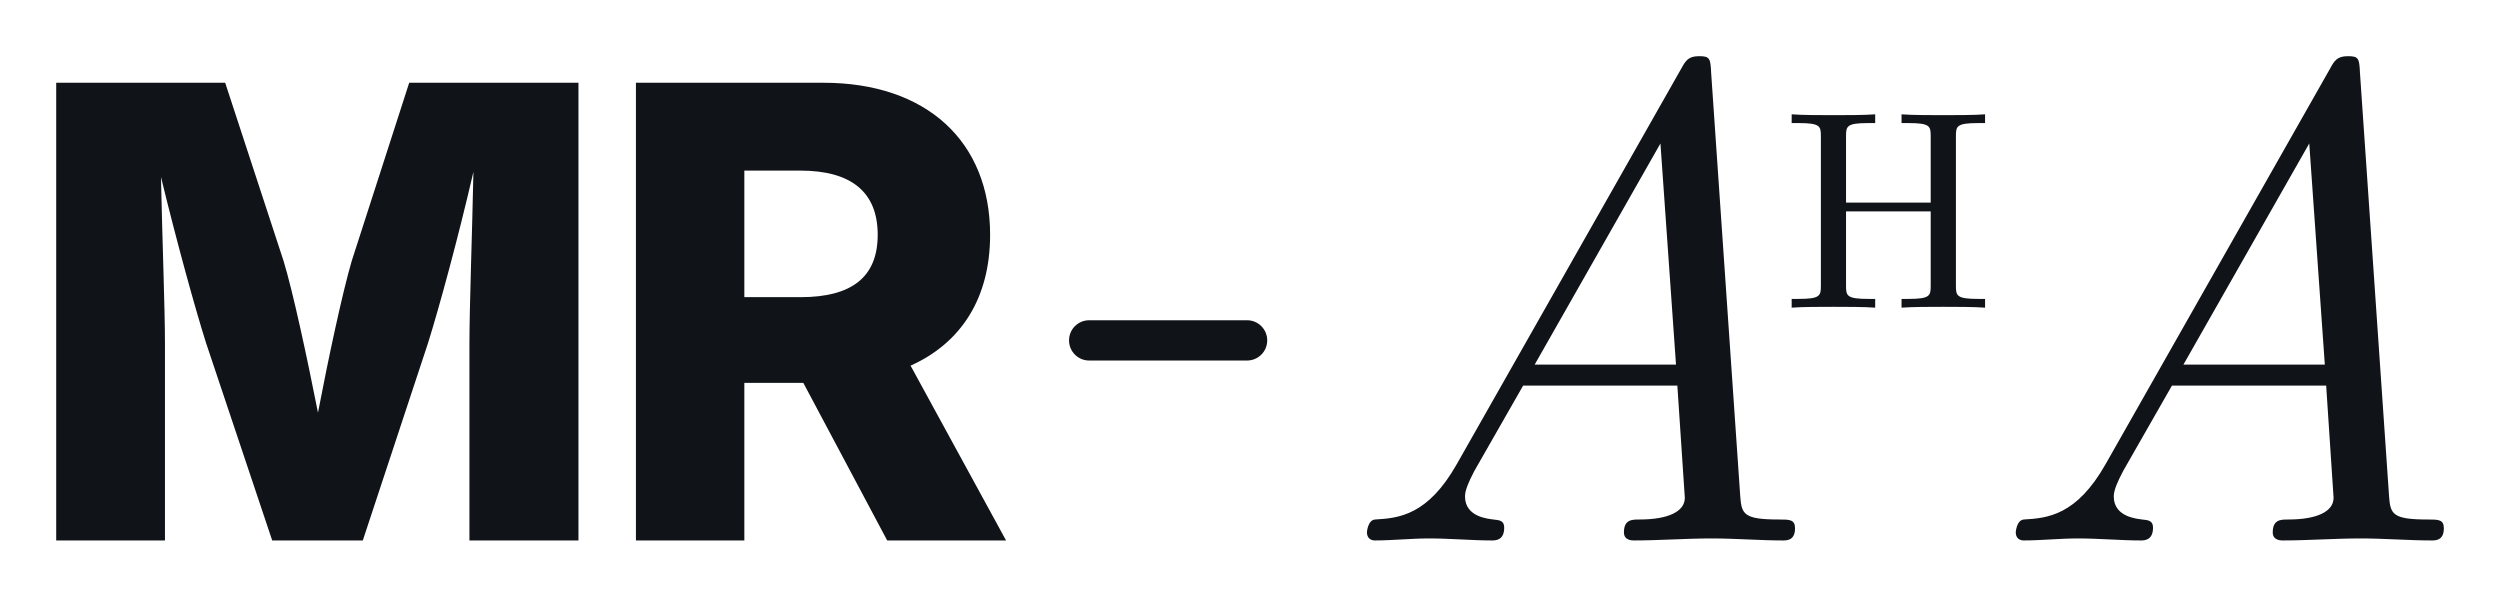
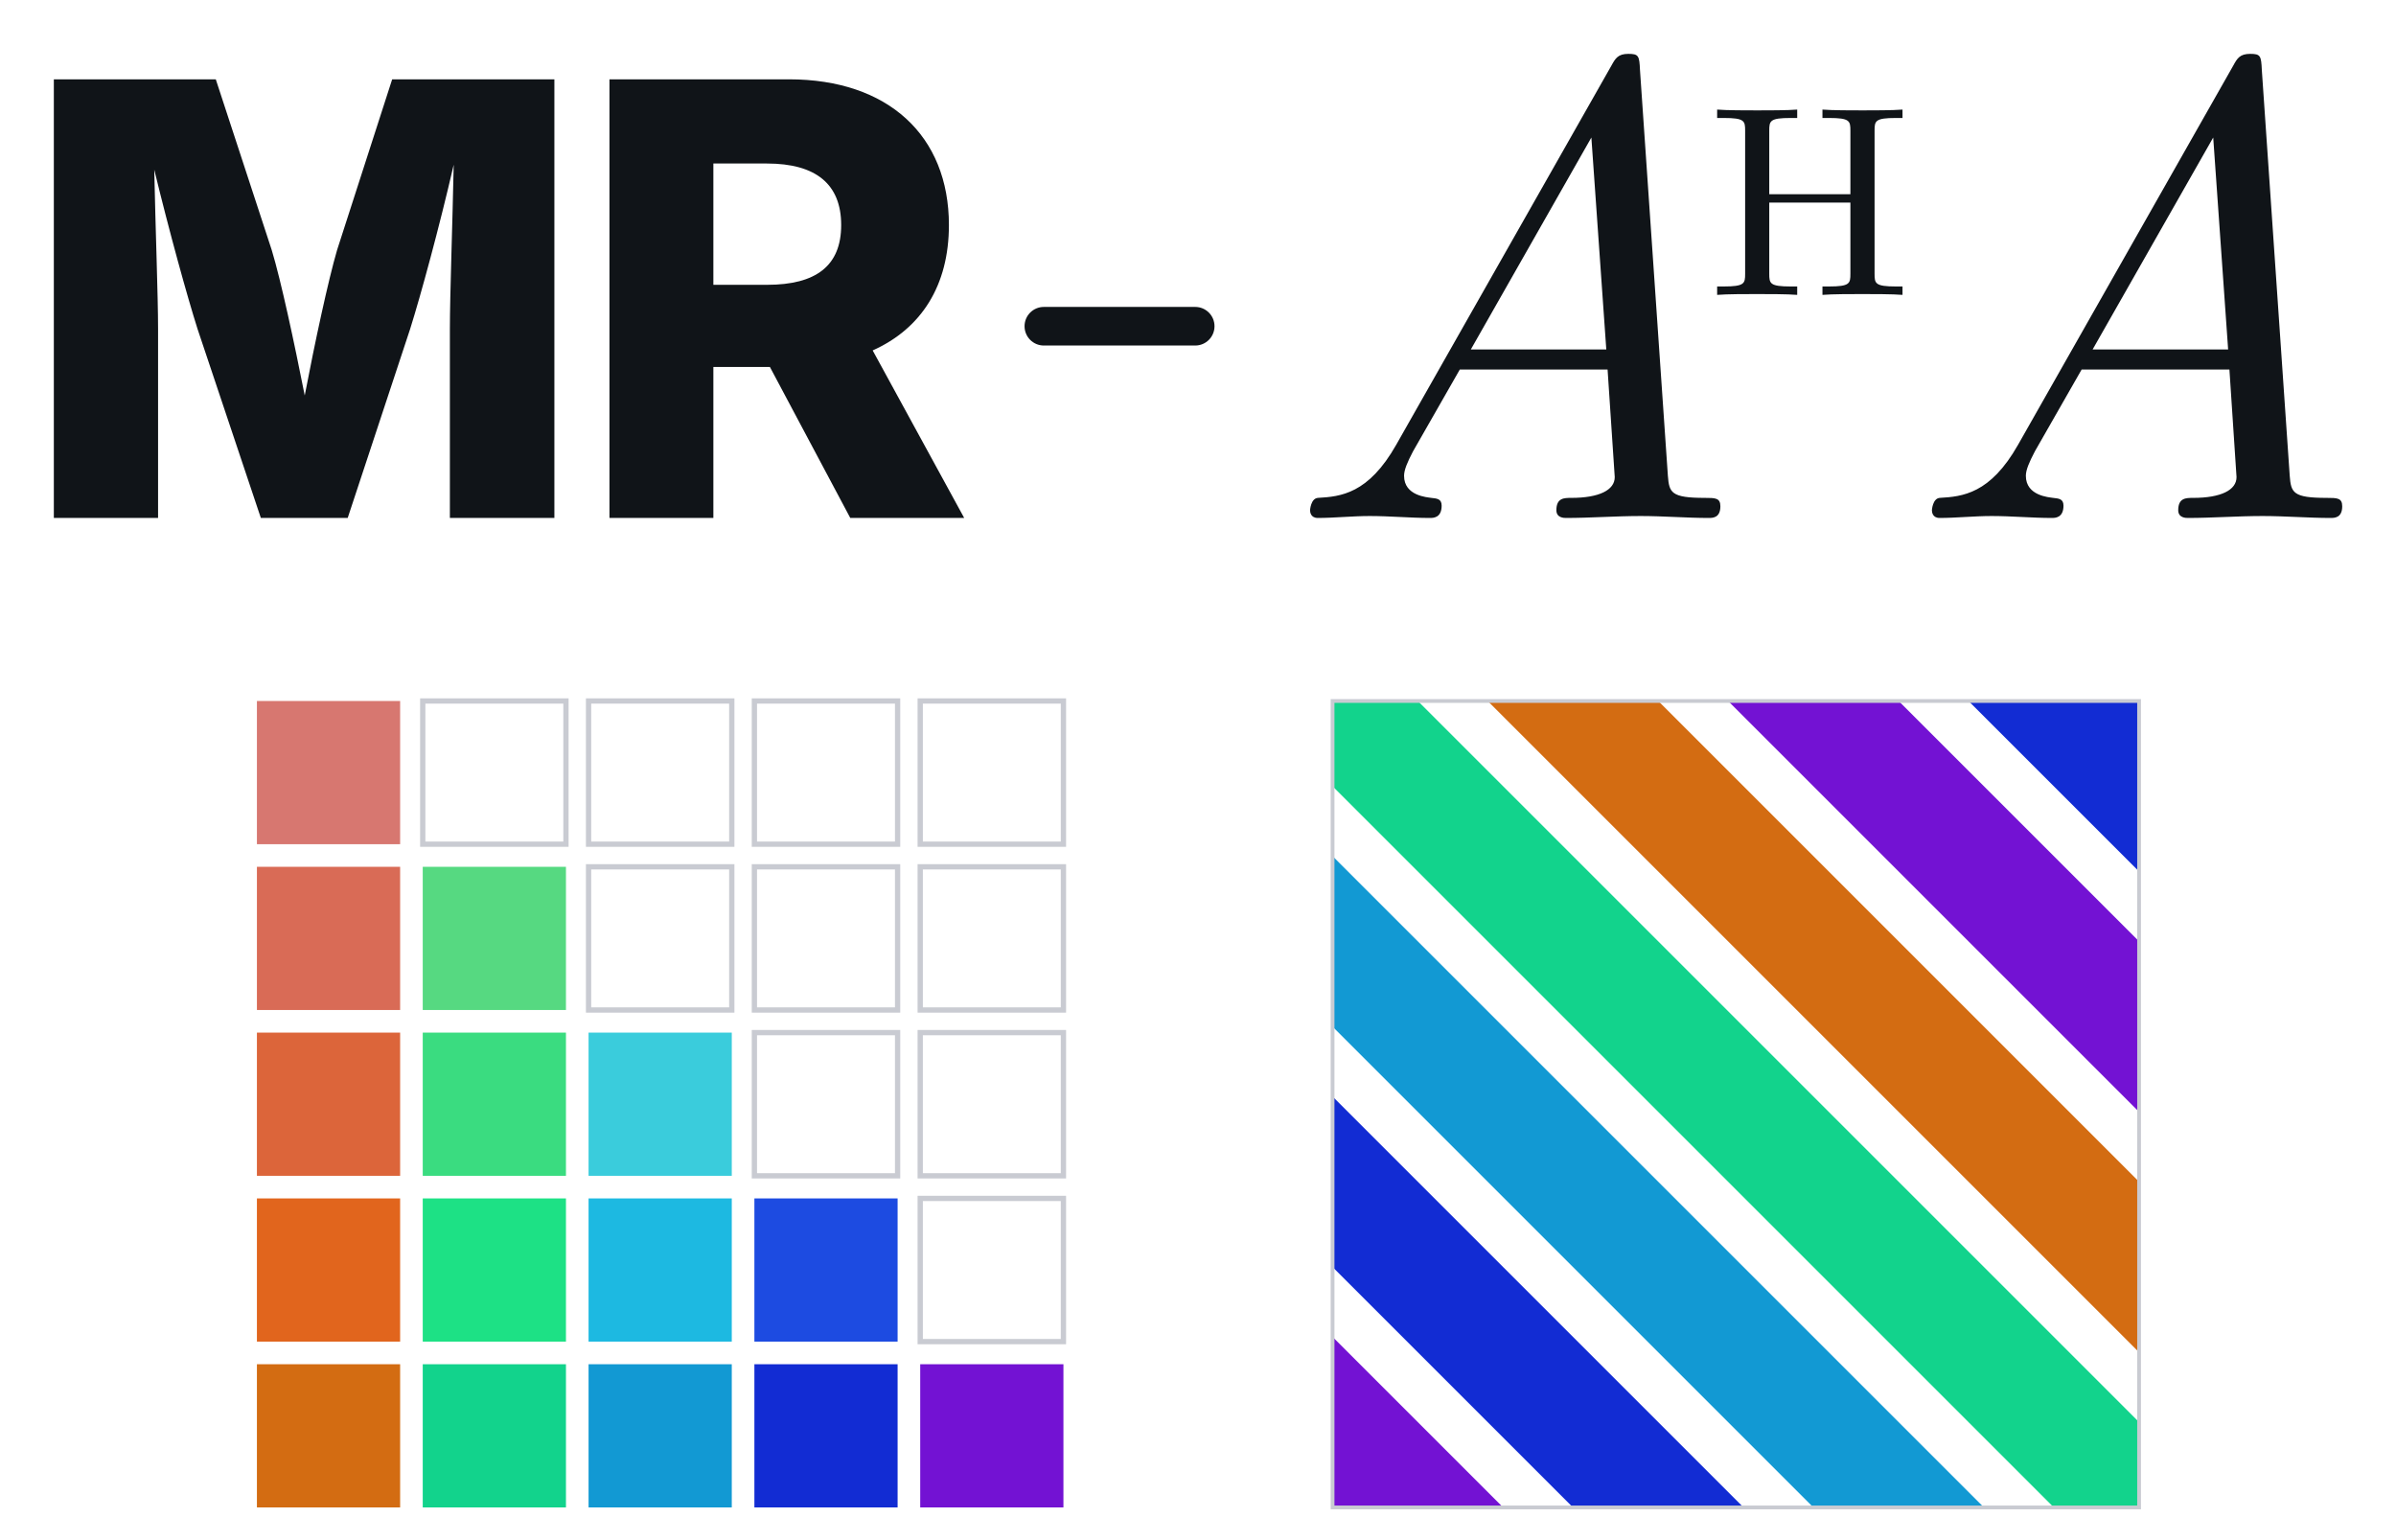
- <svg xmlns="http://www.w3.org/2000/svg" width="445.0" height="106.2" viewBox="-3.66 -96.21 445.03 106.21" role="img" aria-label="MR-A^H A wordmark — light">
+ <svg xmlns="http://www.w3.org/2000/svg" width="445.0" height="286.0" viewBox="-3.66 -96.21 445.03 286.01" role="img" aria-label="MR-A^H A logo — light">
  <g id="wordmark">
    <path d="M6.34 0H25.7V-35.11C25.7 -41.18 25.21 -53.98 24.99 -64.7C27.78 -53.21 31.12 -41.12 33.03 -35.11L44.79 0H60.92L72.52 -35.11C74.48 -41.34 77.93 -53.98 80.61 -65.62C80.39 -54.63 79.9 -41.29 79.9 -35.11V0H99.31V-81.48H69.18L58.95 -49.77C57.31 -44.19 54.8 -32.48 52.94 -22.75C51.02 -32.48 48.51 -44.19 46.81 -49.77L36.42 -81.48H6.34Z M109.54 0H128.84V-28.05H139.34L154.27 0H175.43L158.43 -31.12C167.45 -35.16 172.59 -43.15 172.59 -54.41C172.59 -71.04 161.27 -81.48 142.9 -81.48H109.54ZM128.84 -43.31V-65.84H138.79C147.87 -65.84 152.58 -62.02 152.58 -54.41C152.58 -46.81 147.87 -43.31 138.85 -43.31Z" fill="#101418" />
    <rect x="186.64" y="-39.20" width="35.28" height="7.17" rx="3.58" fill="#101418" />
    <path d="M315.88 -2.17C315.88 -3.73 314.92 -3.73 312.99 -3.73C306.73 -3.73 306.37 -4.7 306.13 -7.83L300.95 -83.2C300.83 -85.85 300.71 -86.21 298.78 -86.21C296.86 -86.21 296.38 -85.36 295.65 -84.04L255.68 -13.61C250.5 -4.45 245.33 -3.97 241.11 -3.73C239.79 -3.61 239.67 -1.44 239.67 -1.44C239.67 -1.08 239.79 0 241.11 0C244.12 0 247.61 -0.36 250.74 -0.36C254.48 -0.36 258.33 0 261.94 0C262.54 0 264.11 0 264.11 -2.29C264.11 -3.61 263.15 -3.61 262.18 -3.73C261.46 -3.85 257.13 -4.09 257.13 -7.83C257.13 -8.91 257.73 -10.35 258.81 -12.4L267.48 -27.57H294.93L296.26 -7.59C296.26 -5.18 293.37 -3.73 288.19 -3.73C286.86 -3.73 285.42 -3.73 285.42 -1.44C285.42 0 286.86 0 287.23 0C291.68 0 296.5 -0.36 301.07 -0.36C305.29 -0.36 309.62 0 313.71 0C314.44 0 315.88 0 315.88 -2.17ZM294.69 -31.3H269.53L291.92 -70.67Z" fill="#101418" />
    <path d="M349.71 -41.44V-43H348.5C344.62 -43 344.52 -43.56 344.52 -45.37V-71.93C344.52 -73.75 344.62 -74.3 348.5 -74.3H349.71V-75.86C347.94 -75.71 344.21 -75.71 342.3 -75.71C340.38 -75.71 336.6 -75.71 334.84 -75.86V-74.3H336.05C339.93 -74.3 340.03 -73.75 340.03 -71.93V-60.14H324.96V-71.93C324.96 -73.75 325.06 -74.3 328.94 -74.3H330.15V-75.86C328.39 -75.71 324.66 -75.71 322.74 -75.71C320.83 -75.71 317.05 -75.71 315.28 -75.86V-74.3H316.49C320.38 -74.3 320.48 -73.75 320.48 -71.93V-45.37C320.48 -43.56 320.38 -43 316.49 -43H315.28V-41.44C317.05 -41.59 320.78 -41.59 322.69 -41.59C324.61 -41.59 328.39 -41.59 330.15 -41.44V-43H328.94C325.06 -43 324.96 -43.56 324.96 -45.37V-58.58H340.03V-45.37C340.03 -43.56 339.93 -43 336.05 -43H334.84V-41.44C336.6 -41.59 340.33 -41.59 342.25 -41.59C344.16 -41.59 347.94 -41.59 349.71 -41.44Z" fill="#101418" />
    <path d="M431.38 -2.17C431.38 -3.73 430.42 -3.73 428.49 -3.73C422.23 -3.73 421.87 -4.7 421.63 -7.83L416.45 -83.2C416.33 -85.85 416.21 -86.21 414.28 -86.21C412.36 -86.21 411.87 -85.36 411.15 -84.04L371.18 -13.61C366 -4.45 360.82 -3.97 356.61 -3.73C355.29 -3.61 355.17 -1.44 355.17 -1.44C355.17 -1.08 355.29 0 356.61 0C359.62 0 363.11 -0.36 366.24 -0.36C369.97 -0.36 373.83 0 377.44 0C378.04 0 379.61 0 379.61 -2.29C379.61 -3.61 378.64 -3.61 377.68 -3.73C376.96 -3.85 372.62 -4.09 372.62 -7.83C372.62 -8.91 373.23 -10.35 374.31 -12.4L382.98 -27.57H410.43L411.75 -7.59C411.75 -5.18 408.86 -3.73 403.69 -3.73C402.36 -3.73 400.92 -3.73 400.92 -1.44C400.92 0 402.36 0 402.72 0C407.18 0 411.99 -0.36 416.57 -0.36C420.78 -0.36 425.12 0 429.21 0C429.93 0 431.38 0 431.38 -2.17ZM410.19 -31.3H385.02L407.42 -70.67Z" fill="#101418" />
  </g>
+   <g id="matrix" transform="translate(44.06,34) scale(0.7) translate(-84,-93)">
+     <rect x="84" y="93" width="38" height="38" fill="#D77770" />
+     <rect x="128" y="93" width="38" height="38" fill="none" stroke="#C9CBD2" stroke-width="1.4" />
+     <rect x="172" y="93" width="38" height="38" fill="none" stroke="#C9CBD2" stroke-width="1.4" />
+     <rect x="216" y="93" width="38" height="38" fill="none" stroke="#C9CBD2" stroke-width="1.4" />
+     <rect x="260" y="93" width="38" height="38" fill="none" stroke="#C9CBD2" stroke-width="1.4" />
+     <rect x="84" y="137" width="38" height="38" fill="#D96B56" />
+     <rect x="128" y="137" width="38" height="38" fill="#56D981" />
+     <rect x="172" y="137" width="38" height="38" fill="none" stroke="#C9CBD2" stroke-width="1.4" />
+     <rect x="216" y="137" width="38" height="38" fill="none" stroke="#C9CBD2" stroke-width="1.4" />
+     <rect x="260" y="137" width="38" height="38" fill="none" stroke="#C9CBD2" stroke-width="1.4" />
+     <rect x="84" y="181" width="38" height="38" fill="#DC653A" />
+     <rect x="128" y="181" width="38" height="38" fill="#3ADC80" />
+     <rect x="172" y="181" width="38" height="38" fill="#3ACCDC" />
+     <rect x="216" y="181" width="38" height="38" fill="none" stroke="#C9CBD2" stroke-width="1.4" />
+     <rect x="260" y="181" width="38" height="38" fill="none" stroke="#C9CBD2" stroke-width="1.4" />
+     <rect x="84" y="225" width="38" height="38" fill="#E1651D" />
+     <rect x="128" y="225" width="38" height="38" fill="#1DE185" />
+     <rect x="172" y="225" width="38" height="38" fill="#1DB9E1" />
+     <rect x="216" y="225" width="38" height="38" fill="#1D4BE1" />
+     <rect x="260" y="225" width="38" height="38" fill="none" stroke="#C9CBD2" stroke-width="1.4" />
+     <rect x="84" y="269" width="38" height="38" fill="#D36C12" />
+     <rect x="128" y="269" width="38" height="38" fill="#12D38C" />
+     <rect x="172" y="269" width="38" height="38" fill="#1299D3" />
+     <rect x="216" y="269" width="38" height="38" fill="#122CD3" />
+     <rect x="260" y="269" width="38" height="38" fill="#7312D3" />
+   </g>
+   <g id="toeplitz-square" transform="translate(243.85,34) scale(0.7) translate(-1063,-93)">
+     <clipPath id="sq-logo-light">
+       <rect x="1063.0" y="93.0" width="214" height="214" />
+     </clipPath>
+     <g clip-path="url(#sq-logo-light)">
+       <line x1="635.0" y1="-526.37" x2="1705.0" y2="543.63" stroke="#122CD3" stroke-width="32" />
+       <line x1="635.0" y1="-462.58" x2="1705.0" y2="607.42" stroke="#7312D3" stroke-width="32" />
+       <line x1="635.0" y1="-398.79" x2="1705.0" y2="671.21" stroke="#D36C12" stroke-width="32" />
+       <line x1="635.0" y1="-335.00" x2="1705.0" y2="735.00" stroke="#12D38C" stroke-width="32" />
+       <line x1="635.0" y1="-271.21" x2="1705.0" y2="798.79" stroke="#1299D3" stroke-width="32" />
+       <line x1="635.0" y1="-207.42" x2="1705.0" y2="862.58" stroke="#122CD3" stroke-width="32" />
+       <line x1="635.0" y1="-143.63" x2="1705.0" y2="926.37" stroke="#7312D3" stroke-width="32" />
+     </g>
+     <rect x="1063.0" y="93.0" width="214" height="214" fill="none" stroke="#C9CBD2" stroke-width="1" />
+   </g>
</svg>
